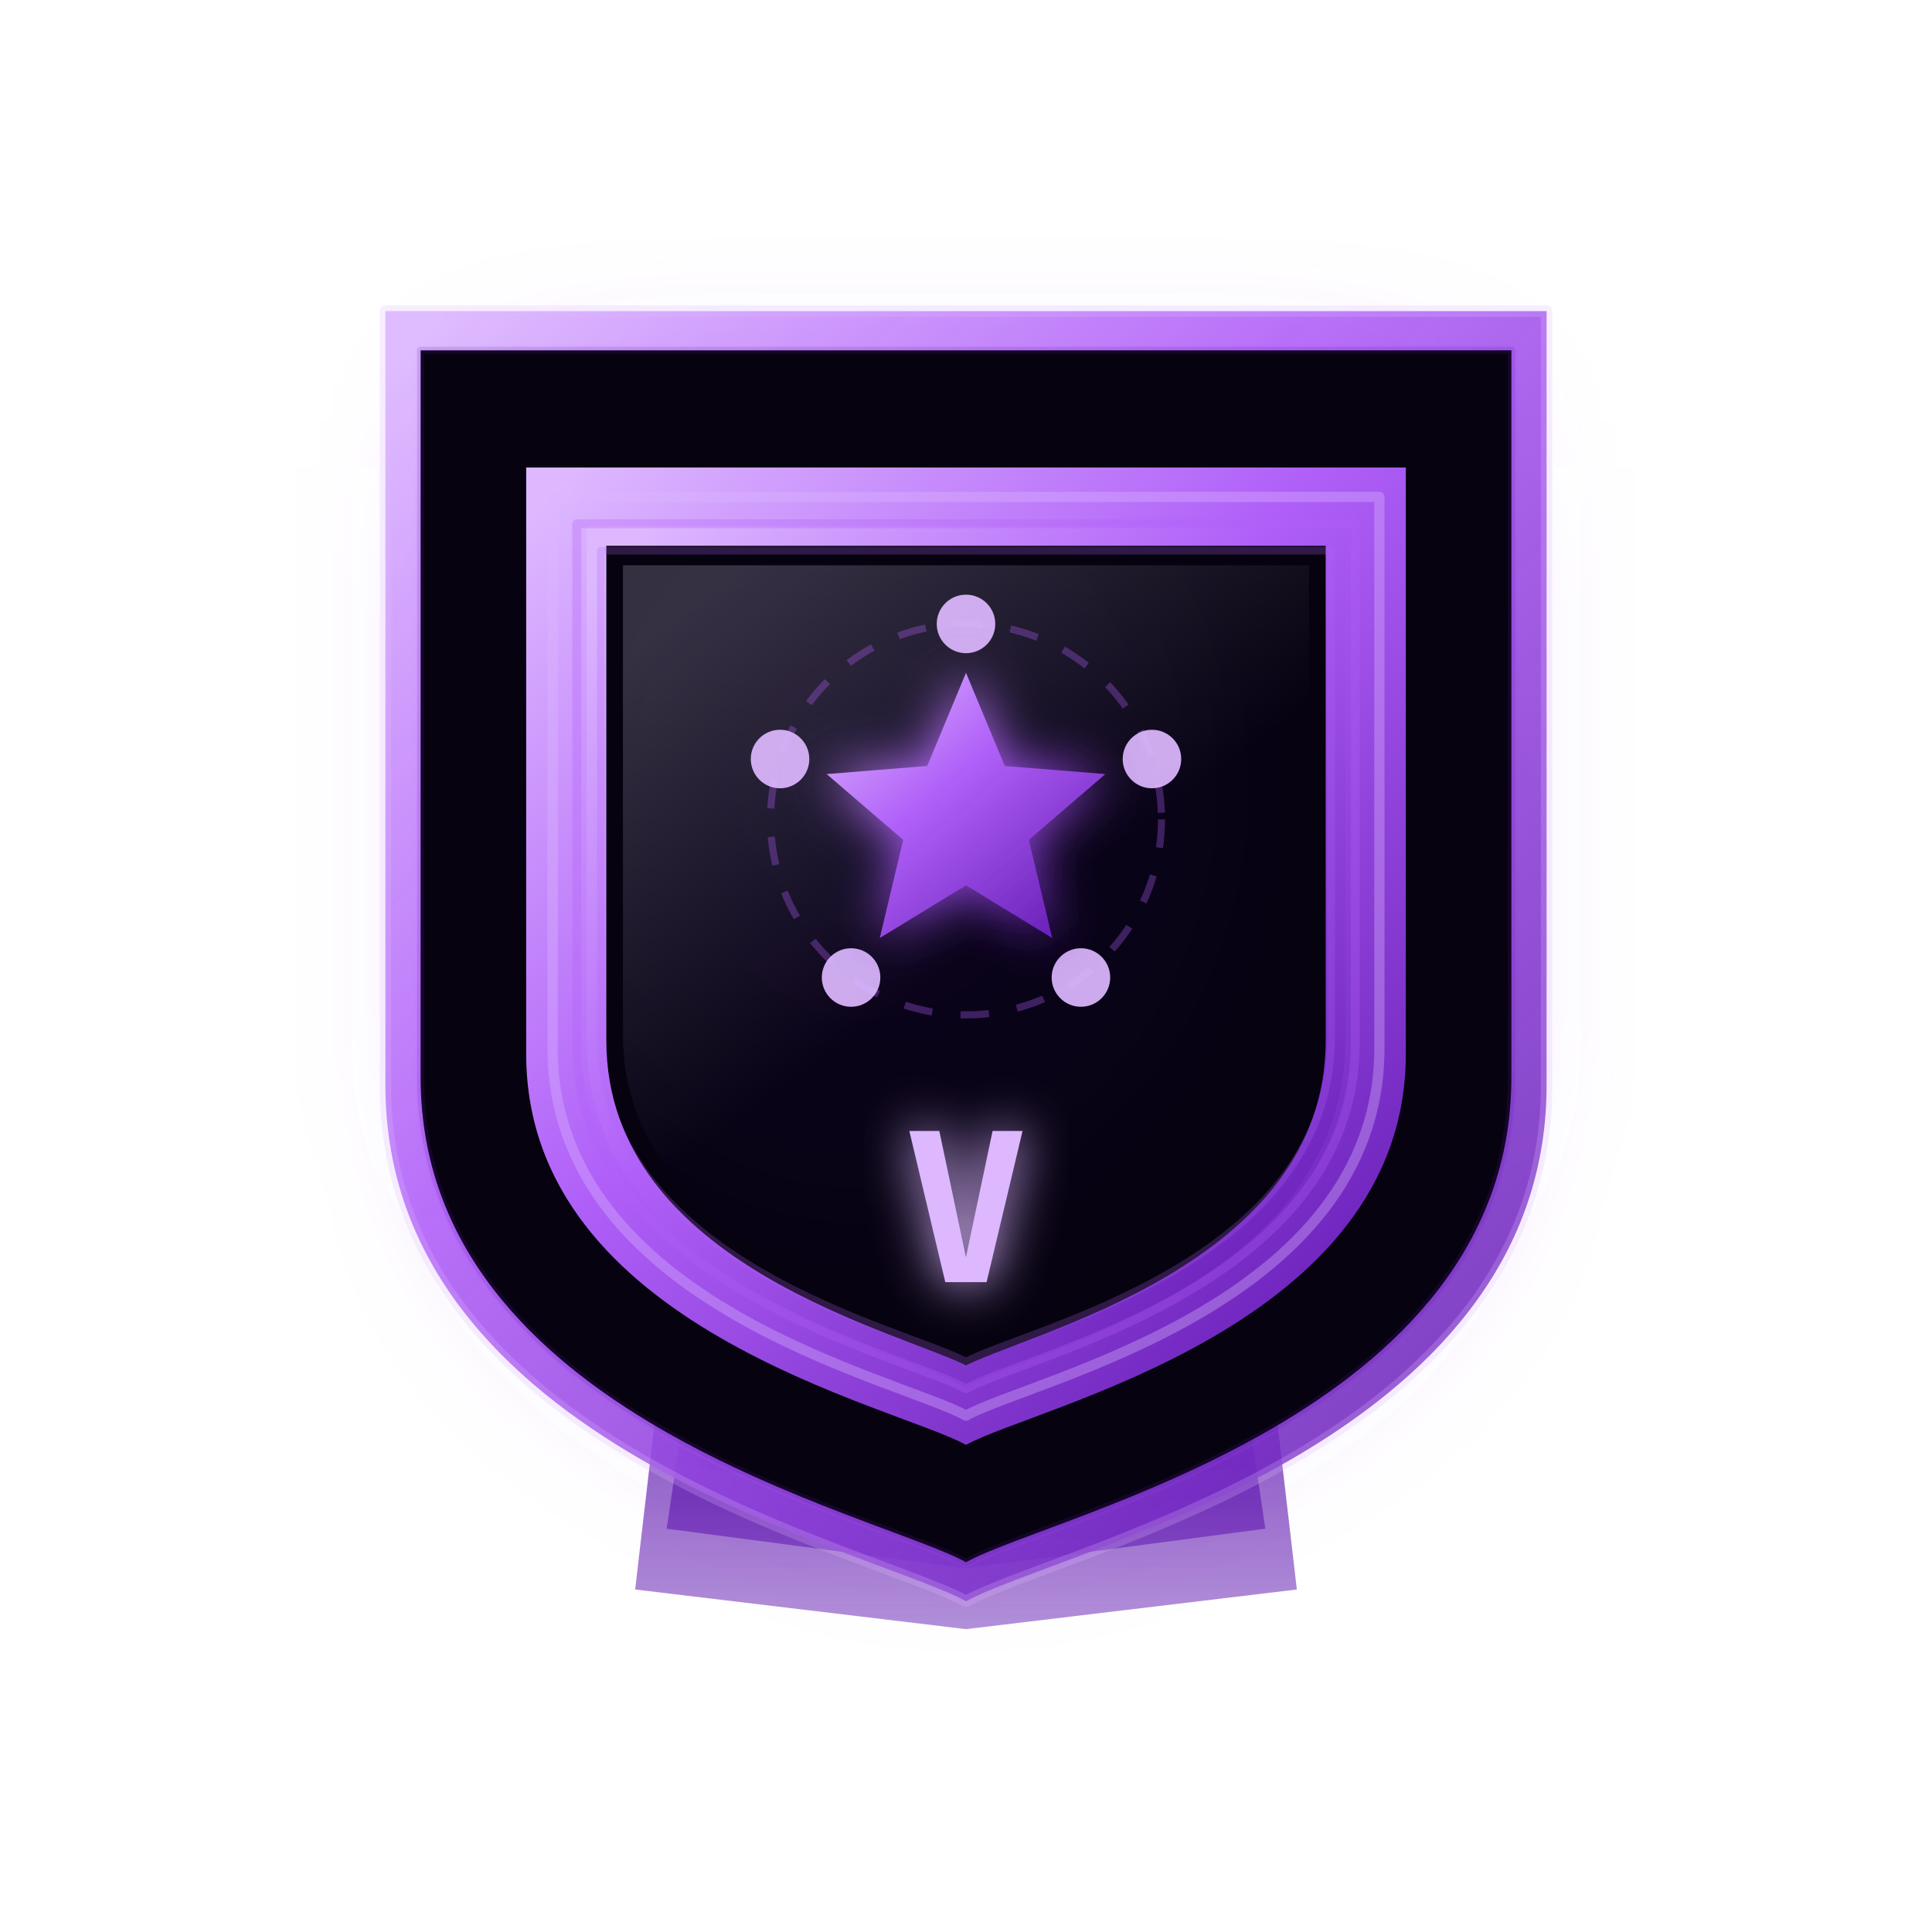
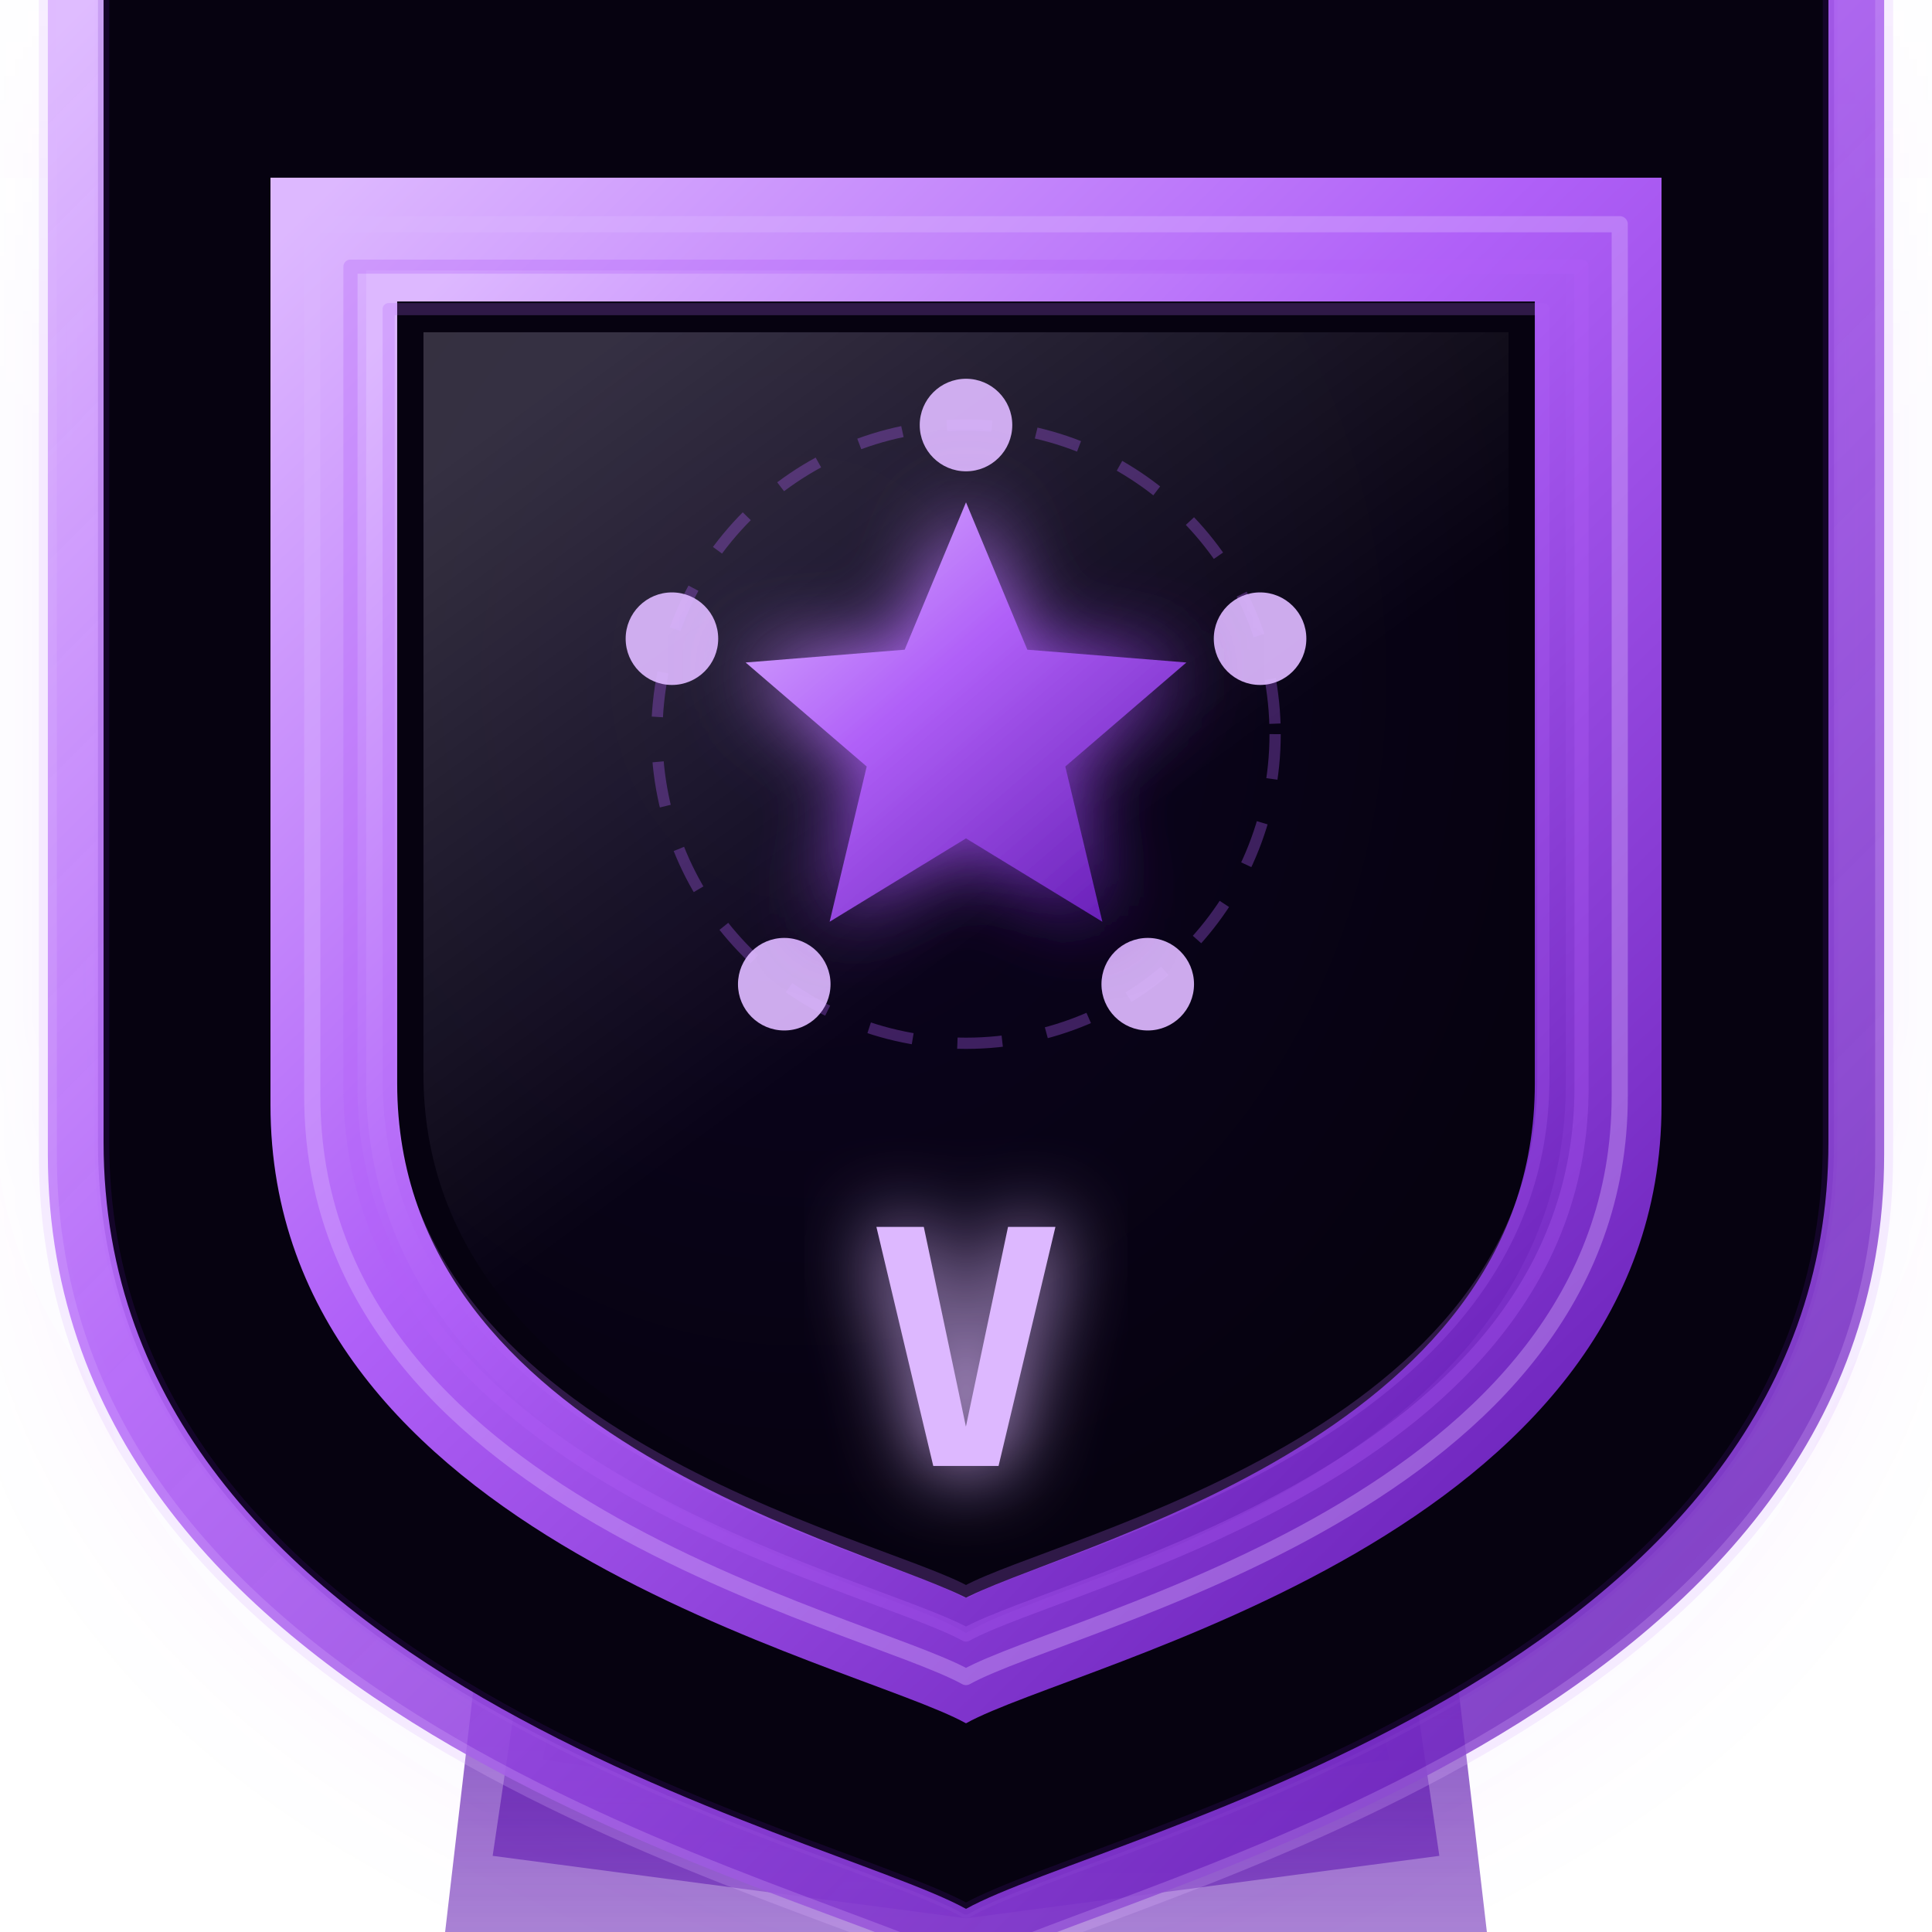
- <svg xmlns="http://www.w3.org/2000/svg" width="86" height="86" viewBox="-25 -25 136 136" overflow="visible" role="img" aria-label="Prestige 5 Badge">
+ <svg xmlns="http://www.w3.org/2000/svg" width="86" height="86" viewBox="0 0 86 86" overflow="visible" role="img" aria-label="Prestige 5 Badge">
  <defs>
    <radialGradient id="bgpre5" cx="35%" cy="28%" r="72%">
      <stop offset="0%" stop-color="#0c0420" />
      <stop offset="100%" stop-color="#060210" />
    </radialGradient>
    <linearGradient id="rimpre5" x1="5%" y1="0%" x2="95%" y2="100%">
      <stop offset="0%" stop-color="#ddb8ff" />
      <stop offset="42%" stop-color="#b060f8" />
      <stop offset="100%" stop-color="#6018b0" />
    </linearGradient>
    <linearGradient id="shpre5" x1="18%" y1="0%" x2="82%" y2="100%">
      <stop offset="0%" stop-color="white" stop-opacity="0.18" />
      <stop offset="50%" stop-color="white" stop-opacity="0" />
    </linearGradient>
    <filter id="glpre5" x="-40%" y="-40%" width="180%" height="180%">
      <feGaussianBlur stdDeviation="1.8" result="b" />
      <feMerge>
        <feMergeNode in="b" />
        <feMergeNode in="SourceGraphic" />
      </feMerge>
    </filter>
    <filter id="halopre5" x="-80%" y="-80%" width="360%" height="360%">
      <feGaussianBlur stdDeviation="7" result="b" />
      <feMerge>
        <feMergeNode in="b" />
        <feMergeNode in="SourceGraphic" />
      </feMerge>
    </filter>
    <linearGradient id="pgpre5_0" x1="5%" y1="0%" x2="95%" y2="100%">
      <stop offset="0%" stop-color="#ddb8ff" stop-opacity="0.95" />
      <stop offset="38%" stop-color="#b060f8" stop-opacity="0.9" />
      <stop offset="100%" stop-color="#6018b0" stop-opacity="0.85" />
    </linearGradient>
    <linearGradient id="pgpre5_1" x1="5%" y1="0%" x2="95%" y2="100%">
      <stop offset="0%" stop-color="#ddb8ff" stop-opacity="0.95" />
      <stop offset="38%" stop-color="#b060f8" stop-opacity="0.9" />
      <stop offset="100%" stop-color="#6018b0" stop-opacity="0.85" />
    </linearGradient>
    <linearGradient id="pgpre5_2" x1="5%" y1="0%" x2="95%" y2="100%">
      <stop offset="0%" stop-color="#ddb8ff" stop-opacity="0.95" />
      <stop offset="38%" stop-color="#b060f8" stop-opacity="0.9" />
      <stop offset="100%" stop-color="#6018b0" stop-opacity="0.85" />
    </linearGradient>
    <linearGradient id="pgpre5_3" x1="5%" y1="0%" x2="95%" y2="100%">
      <stop offset="0%" stop-color="#ddb8ff" stop-opacity="0.95" />
      <stop offset="38%" stop-color="#b060f8" stop-opacity="0.9" />
      <stop offset="100%" stop-color="#6018b0" stop-opacity="0.85" />
    </linearGradient>
    <linearGradient id="gappre5_0" x1="0%" y1="0%" x2="0%" y2="100%">
      <stop offset="0%" stop-color="#b060f8" />
      <stop offset="100%" stop-color="#6018b0" stop-opacity="0.65" />
    </linearGradient>
    <linearGradient id="gappre5_1" x1="0%" y1="0%" x2="0%" y2="100%">
      <stop offset="0%" stop-color="#6018b0" />
      <stop offset="100%" stop-color="#6018b0" stop-opacity="0.65" />
    </linearGradient>
    <linearGradient id="gappre5_2" x1="0%" y1="0%" x2="0%" y2="100%">
      <stop offset="0%" stop-color="#6018b0" />
      <stop offset="100%" stop-color="#6018b0" stop-opacity="0.65" />
    </linearGradient>
  </defs>
  <path d="M12.04,7.91 L73.96,7.91 L73.96,49.19 C73.96,68.46 47.95,73.96 43.00,76.71 C38.05,73.96 12.04,68.46 12.04,49.19 Z" fill="#b060f8" fill-opacity="0.60" filter="url(#halopre5)" />
  <path d="M25.72,70.52 L60.28,70.52 L61.84,78.32 L43.00,81.11 L24.16,78.32 Z" fill="url(#gappre5_0)" opacity="0.90" />
  <path d="M25.72,70.52 L60.28,70.52" fill="none" stroke="#ddb8ff" stroke-width="0.9" stroke-opacity="0.50" />
  <path d="M23.50,72.02 L62.50,72.02 L64.07,82.61 L43.00,85.39 L21.93,82.61 Z" fill="url(#gappre5_1)" opacity="0.82" />
  <path d="M23.50,72.02 L62.50,72.02" fill="none" stroke="#ddb8ff" stroke-width="0.9" stroke-opacity="0.40" />
  <path d="M21.27,73.52 L64.73,73.52 L66.29,86.89 L43.00,89.68 L19.71,86.89 Z" fill="url(#gappre5_2)" opacity="0.74" />
  <path d="M21.27,73.52 L64.73,73.52" fill="none" stroke="#ddb8ff" stroke-width="0.9" stroke-opacity="0.30" />
  <path d="M9.56,5.16 L76.44,5.16 L76.44,49.74 C76.44,70.55 48.35,76.49 43.00,79.46 C37.65,76.49 9.56,70.55 9.56,49.74 Z" fill="url(#pgpre5_0)" />
  <path d="M12.04,7.91 L73.96,7.91 L73.96,49.19 C73.96,68.46 47.95,73.96 43.00,76.71 C38.05,73.96 12.04,68.46 12.04,49.19 Z" fill="#060210" />
  <path d="M9.56,5.16 L76.44,5.16 L76.44,49.74 C76.44,70.55 48.35,76.49 43.00,79.46 C37.65,76.49 9.56,70.55 9.56,49.74 Z" fill="none" stroke="#ddb8ff" stroke-width="0.8" stroke-opacity="0.48" stroke-linejoin="round" />
  <path d="M12.04,7.91 L73.96,7.91 L73.96,49.19 C73.96,68.46 47.95,73.96 43.00,76.71 C38.05,73.96 12.04,68.46 12.04,49.19 Z" fill="none" stroke="#6018b0" stroke-width="0.5" stroke-opacity="0.28" stroke-linejoin="round" />
  <path d="M7.09,2.41 L78.91,2.41 L78.91,50.29 C78.91,72.64 48.75,79.02 43.00,82.22 C37.25,79.02 7.09,72.64 7.09,50.29 Z" fill="url(#pgpre5_1)" />
  <path d="M9.56,5.16 L76.44,5.16 L76.44,49.74 C76.44,70.55 48.35,76.49 43.00,79.46 C37.65,76.49 9.56,70.55 9.56,49.74 Z" fill="#060210" />
  <path d="M7.09,2.41 L78.91,2.41 L78.91,50.29 C78.91,72.64 48.75,79.02 43.00,82.22 C37.25,79.02 7.09,72.64 7.09,50.29 Z" fill="none" stroke="#ddb8ff" stroke-width="0.8" stroke-opacity="0.40" stroke-linejoin="round" />
  <path d="M9.56,5.16 L76.44,5.16 L76.44,49.74 C76.44,70.55 48.35,76.49 43.00,79.46 C37.65,76.49 9.56,70.55 9.56,49.74 Z" fill="none" stroke="#6018b0" stroke-width="0.5" stroke-opacity="0.24" stroke-linejoin="round" />
  <path d="M4.61,-0.34 L81.39,-0.34 L81.39,50.84 C81.39,74.73 49.14,81.56 43.00,84.97 C36.86,81.56 4.61,74.73 4.61,50.84 Z" fill="url(#pgpre5_2)" />
  <path d="M7.09,2.41 L78.91,2.41 L78.91,50.29 C78.91,72.64 48.75,79.02 43.00,82.22 C37.25,79.02 7.09,72.64 7.09,50.29 Z" fill="#060210" />
  <path d="M4.61,-0.34 L81.39,-0.34 L81.39,50.84 C81.39,74.73 49.14,81.56 43.00,84.97 C36.86,81.56 4.61,74.73 4.61,50.84 Z" fill="none" stroke="#ddb8ff" stroke-width="0.8" stroke-opacity="0.32" stroke-linejoin="round" />
  <path d="M7.09,2.41 L78.91,2.41 L78.91,50.29 C78.91,72.64 48.75,79.02 43.00,82.22 C37.25,79.02 7.09,72.64 7.09,50.29 Z" fill="none" stroke="#6018b0" stroke-width="0.5" stroke-opacity="0.20" stroke-linejoin="round" />
  <path d="M2.13,-3.10 L83.87,-3.10 L83.87,51.39 C83.87,76.82 49.54,84.09 43.00,87.72 C36.46,84.09 2.13,76.82 2.13,51.39 Z" fill="url(#pgpre5_3)" />
  <path d="M4.61,-0.34 L81.39,-0.34 L81.39,50.84 C81.39,74.73 49.14,81.56 43.00,84.97 C36.86,81.56 4.61,74.73 4.61,50.84 Z" fill="#060210" />
  <path d="M2.13,-3.10 L83.87,-3.10 L83.87,51.39 C83.87,76.82 49.54,84.09 43.00,87.72 C36.46,84.09 2.13,76.82 2.13,51.39 Z" fill="none" stroke="#ddb8ff" stroke-width="0.8" stroke-opacity="0.24" stroke-linejoin="round" />
  <path d="M4.61,-0.34 L81.39,-0.34 L81.39,50.84 C81.39,74.73 49.14,81.56 43.00,84.97 C36.86,81.56 4.61,74.73 4.61,50.84 Z" fill="none" stroke="#6018b0" stroke-width="0.5" stroke-opacity="0.16" stroke-linejoin="round" />
  <path d="M12.04,7.91 L73.96,7.91 L73.96,49.19 C73.96,68.46 47.95,73.96 43.00,76.71 C38.05,73.96 12.04,68.46 12.04,49.19 Z" fill="url(#rimpre5)" />
  <path d="M16.99,12.73 L69.01,12.73 L69.01,48.23 C69.01,64.80 47.16,69.53 43.00,71.90 C38.84,69.53 16.99,64.80 16.99,48.23 Z" fill="#060210" />
  <path d="M16.99,12.73 L69.01,12.73 L69.01,48.23 C69.01,64.80 47.16,69.53 43.00,71.90 C38.84,69.53 16.99,64.80 16.99,48.23 Z" fill="none" stroke="url(#rimpre5)" stroke-width="1.38" />
  <path d="M18.85,14.79 L67.15,14.79 L67.15,47.82 C67.15,63.23 46.86,67.63 43.00,69.83 C39.14,67.63 18.85,63.23 18.85,47.82 Z" fill="url(#bgpre5)" />
  <path d="M18.85,14.79 L67.15,14.79 L67.15,47.82 C67.15,63.23 46.86,67.63 43.00,69.83 C39.14,67.63 18.85,63.23 18.85,47.82 Z" fill="url(#shpre5)" />
  <path d="M13.90,9.98 L72.10,9.98 L72.10,48.78 C72.10,66.89 47.66,72.06 43.00,74.65 C38.34,72.06 13.90,66.89 13.90,48.78 Z" fill="none" stroke="#ddb8ff" stroke-width="0.72" stroke-opacity="0.36" stroke-linejoin="round" />
  <path d="M15.60,11.87 L70.40,11.87 L70.40,48.40 C70.40,65.45 47.38,70.32 43.00,72.76 C38.62,70.32 15.60,65.45 15.60,48.40 Z" fill="none" stroke="#b060f8" stroke-width="0.63" stroke-opacity="0.30" stroke-linejoin="round" />
  <path d="M17.30,13.76 L68.70,13.76 L68.70,48.02 C68.70,64.01 47.11,68.58 43.00,70.86 C38.89,68.58 17.30,64.01 17.30,48.02 Z" fill="none" stroke="#b060f8" stroke-width="0.54" stroke-opacity="0.24" stroke-linejoin="round" />
  <circle cx="43.00" cy="32.68" r="13.76" fill="none" stroke="#b060f8" stroke-width="0.5" stroke-opacity="0.32" stroke-dasharray="2 2" />
  <circle cx="43.00" cy="18.92" r="2.06" fill="#ddb8ff" opacity="0.92" />
  <circle cx="56.09" cy="28.43" r="2.06" fill="#ddb8ff" opacity="0.92" />
  <circle cx="51.09" cy="43.81" r="2.06" fill="#ddb8ff" opacity="0.92" />
  <circle cx="34.91" cy="43.81" r="2.06" fill="#ddb8ff" opacity="0.92" />
  <circle cx="29.91" cy="28.43" r="2.06" fill="#ddb8ff" opacity="0.92" />
  <path d="M43.00,22.36L45.73,28.92L52.81,29.49L47.42,34.12L49.07,41.03L43.00,37.32L36.93,41.03L38.58,34.12L33.19,29.49L40.27,28.92Z" fill="url(#rimpre5)" filter="url(#glpre5)" />
  <text x="43.00" y="60.20" text-anchor="middle" dominant-baseline="central" font-family="Orbitron,monospace" font-weight="900" font-size="14.6" fill="#ddb8ff" filter="url(#glpre5)">V</text>
</svg>
